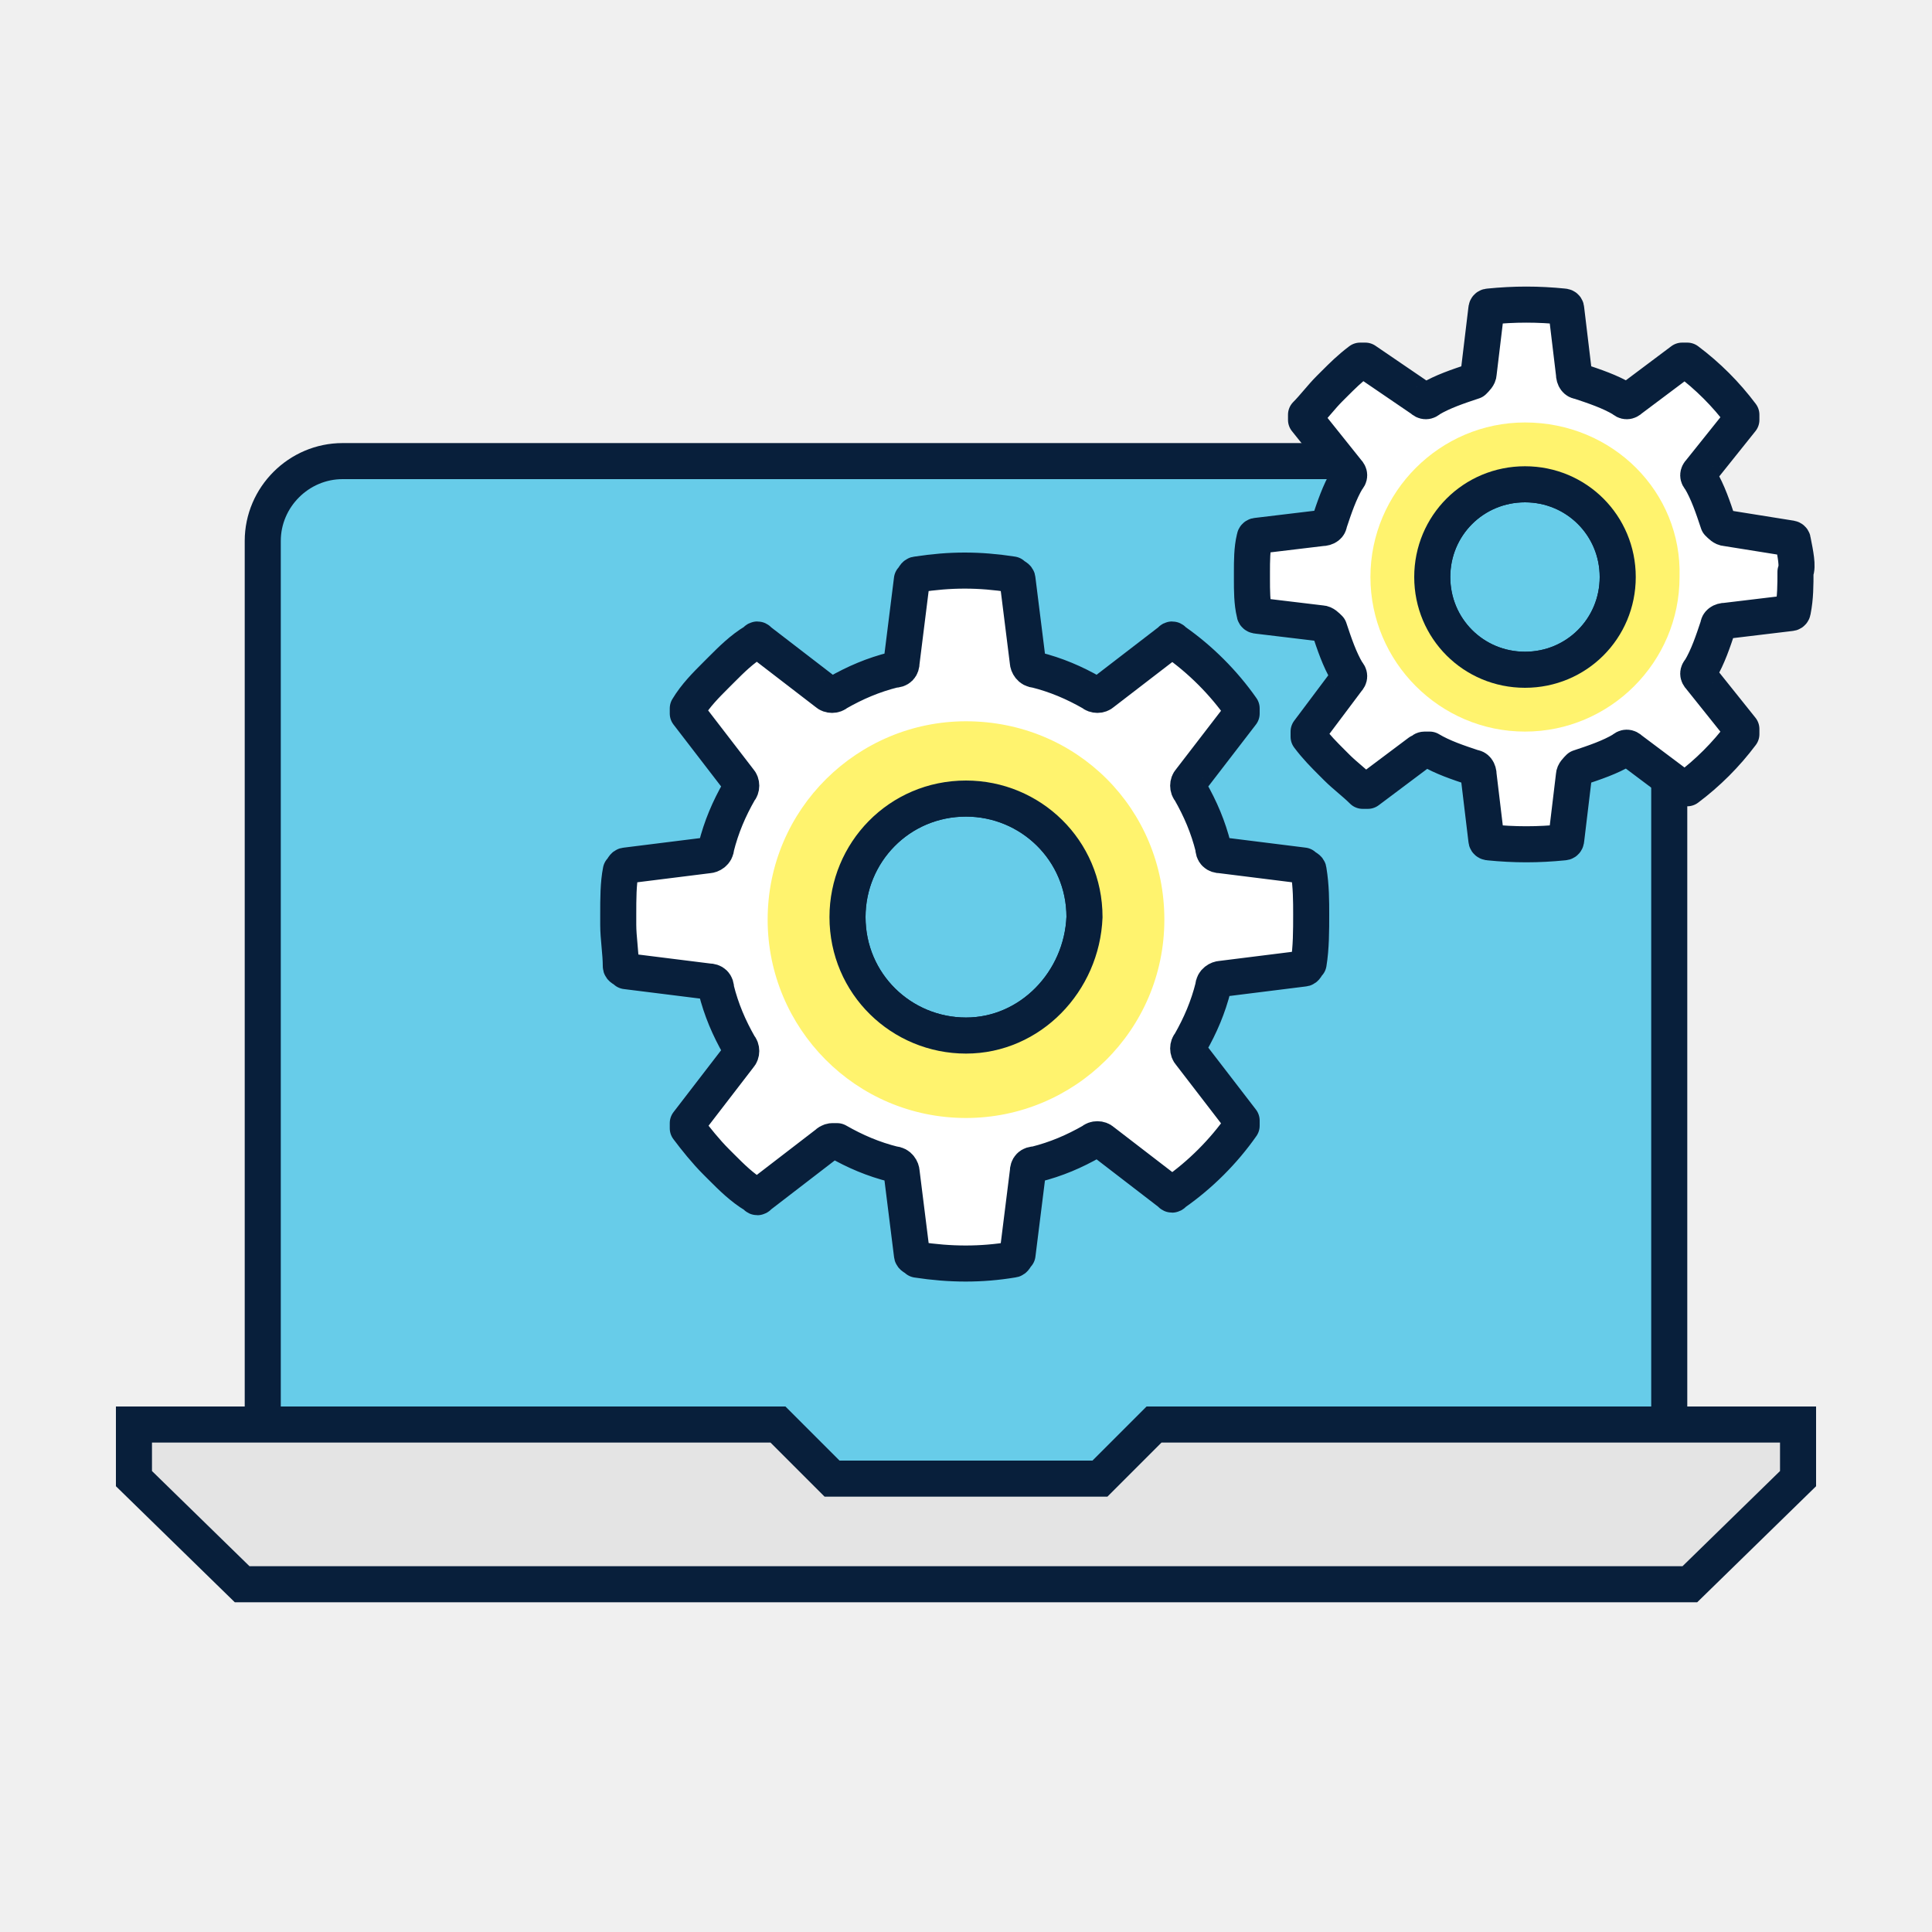
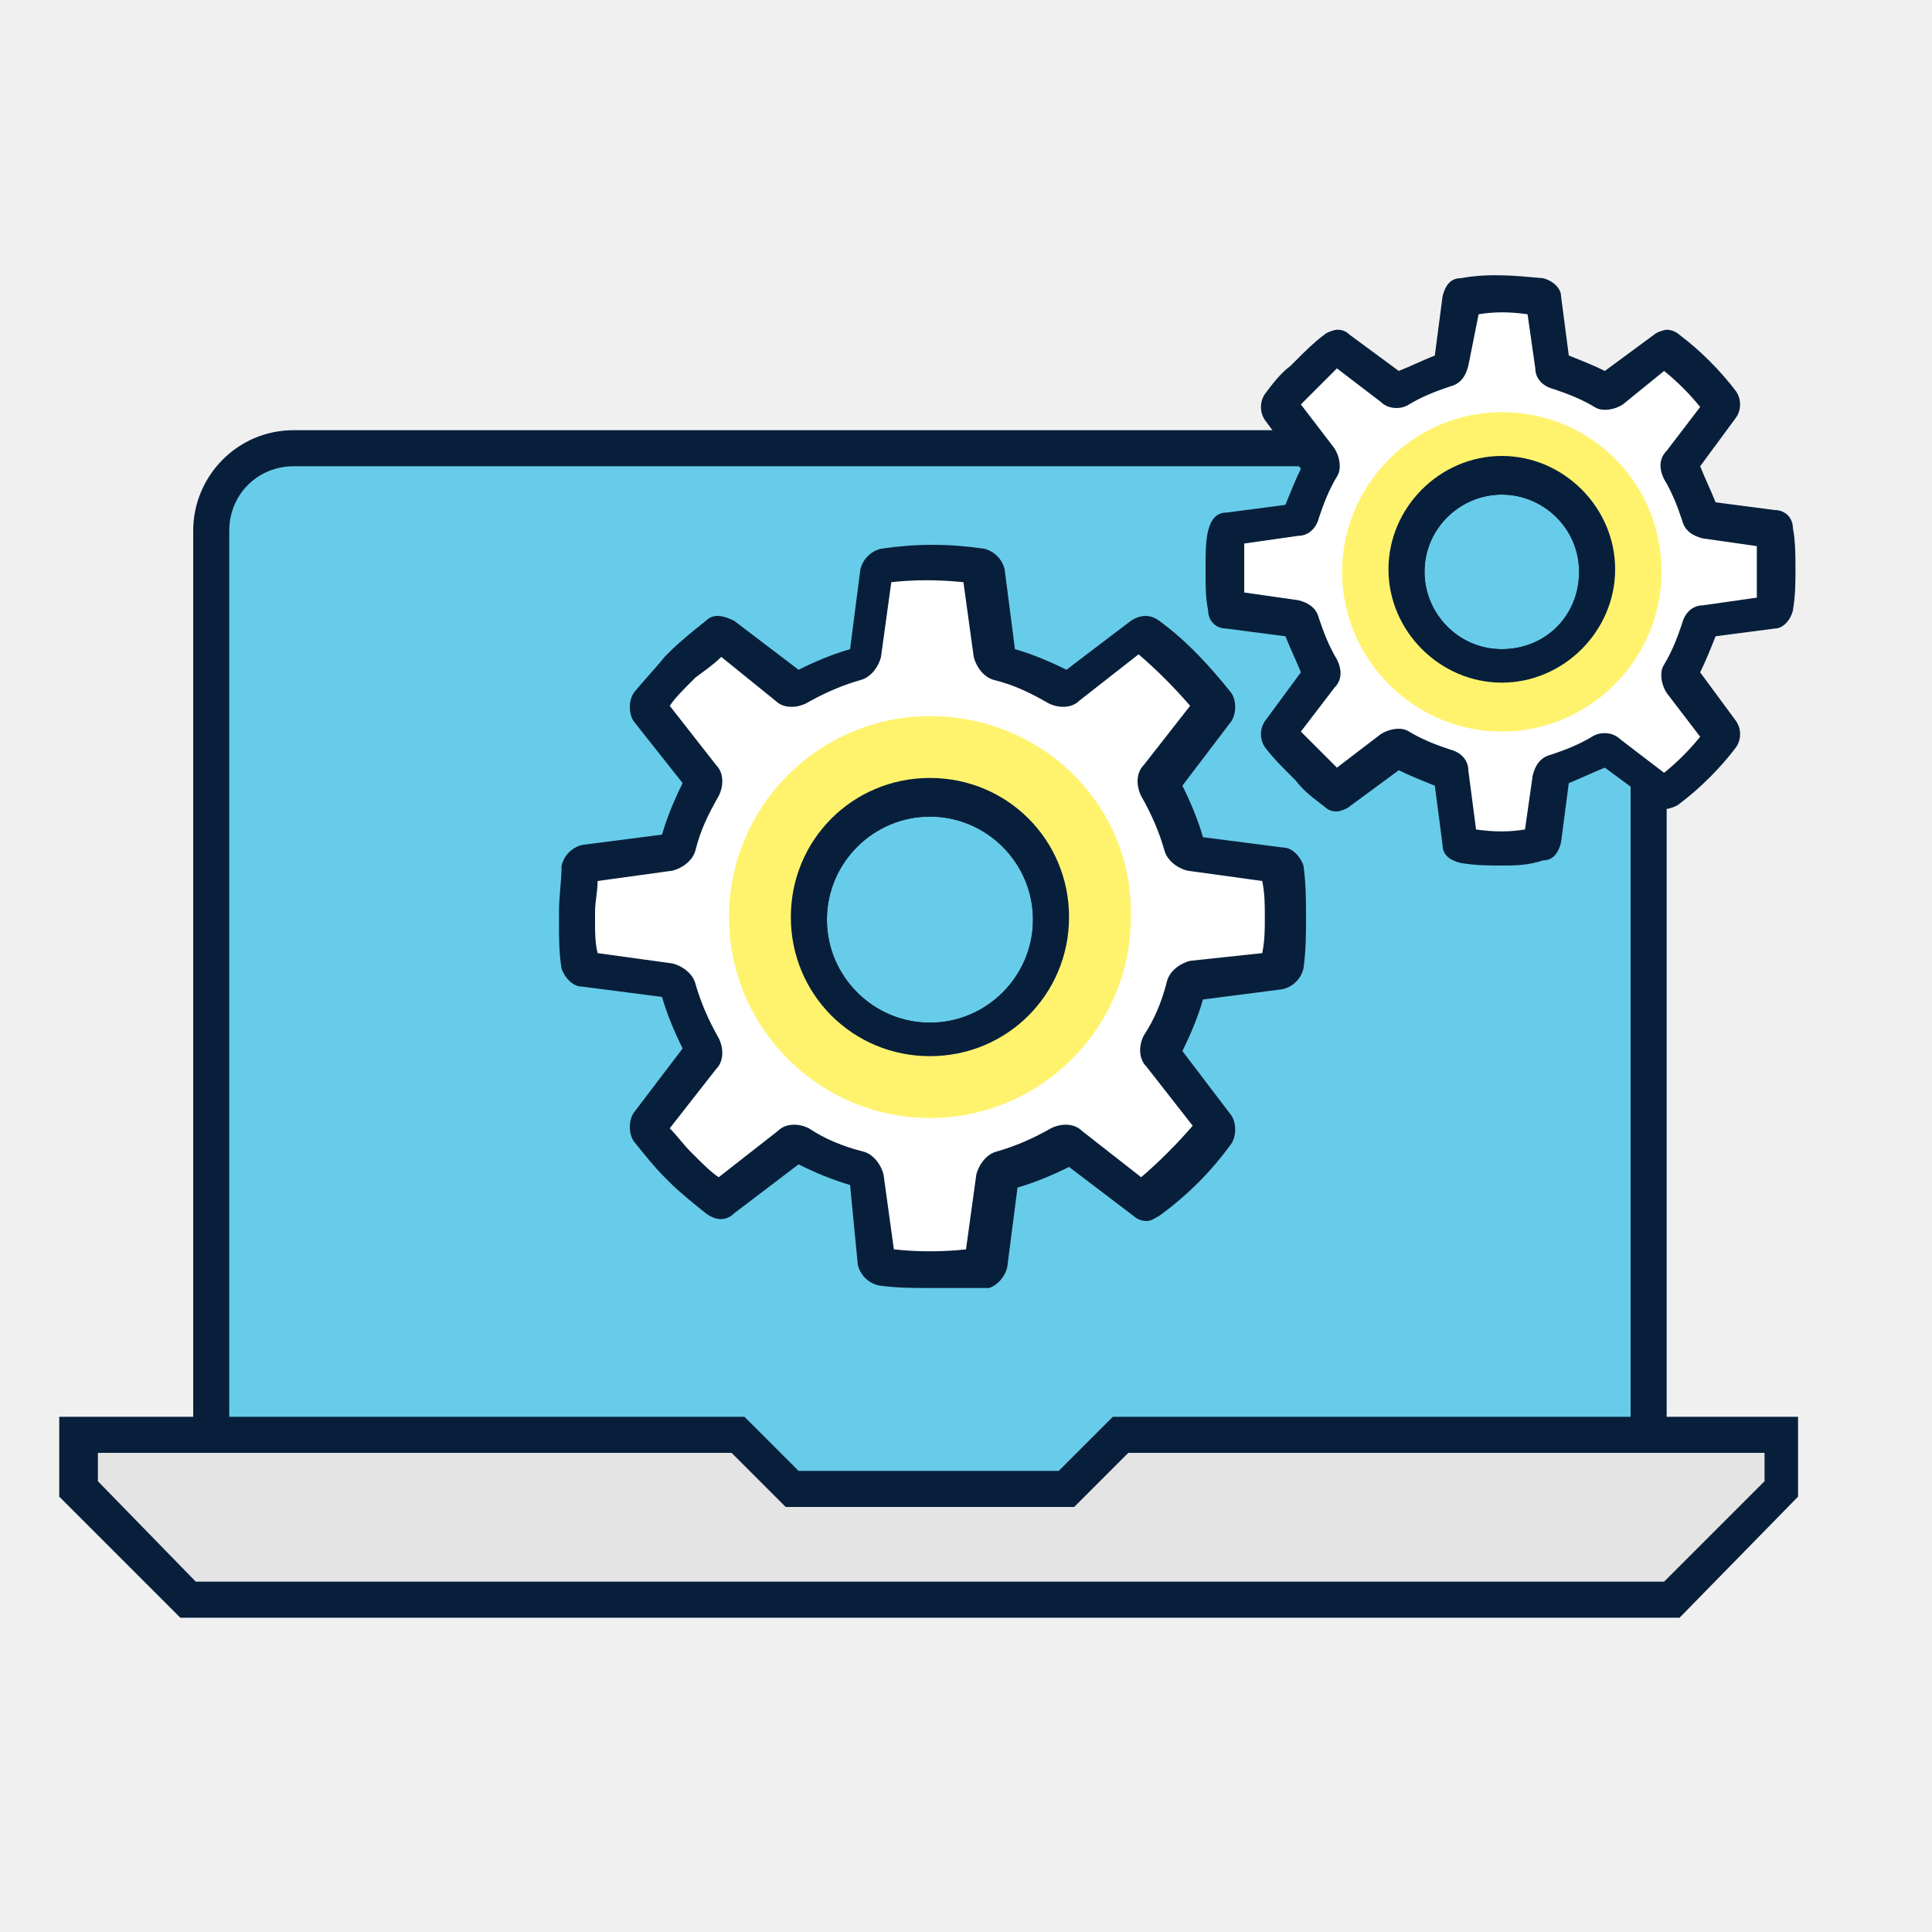
<svg xmlns="http://www.w3.org/2000/svg" version="1.1" id="Layer_1" x="0px" y="0px" viewBox="0 0 75 75" style="enable-background:new 0 0 75 75;" xml:space="preserve">
  <g>
    <g>
      <g>
-         <path style="fill:#67CCE9;stroke:#081F3B;stroke-width:1.4;stroke-linejoin:round;stroke-miterlimit:10;" d="M61.7,17.9H13.3     c-1.7,0-3.1,1.4-3.1,3.1v34.4h19.7l1.7,3.4h11.8l1.4-3.4h20V21C64.8,19.3,63.4,17.9,61.7,17.9z" />
-         <polygon style="fill:#E4E4E4;stroke:#081F3B;stroke-width:1.4;stroke-miterlimit:10;" points="65.6,61.5 9.4,61.5 5.2,57.4      5.2,55.3 30.2,55.3 32.3,57.4 42.7,57.4 44.8,55.3 69.8,55.3 69.8,57.4    " />
+         <g>
+           <path style="fill:#67CCE9;" d="M60.8,17.4H11.4c-1.8,0-3.2,1.4-3.2,3.2v35.2h20.1l1.7,3.5h12.1l1.5-3.5H64V20.6      C64,18.9,62.6,17.4,60.8,17.4z" />
+           <path style="fill:#081F3B;" d="M42.1,60H30c-0.3,0-0.5-0.2-0.6-0.4l-1.5-3.1H8.2c-0.4,0-0.7-0.3-0.7-0.7V20.6      c0-2.1,1.7-3.9,3.9-3.9h49.4c2.1,0,3.9,1.7,3.9,3.9v35.2c0,0.4-0.3,0.7-0.7,0.7H44l-1.3,3C42.6,59.8,42.4,60,42.1,60z       M30.5,58.6h11.2l1.3-3c0.1-0.3,0.4-0.4,0.6-0.4h19.7V20.6c0-1.4-1.1-2.5-2.5-2.5H11.4c-1.4,0-2.5,1.1-2.5,2.5v34.5h19.4      c0.3,0,0.5,0.2,0.6,0.4L30.5,58.6z" />
+         </g>
+         <g>
+           <polygon style="fill:#E4E4E4;" points="64.9,62.1 7.3,62.1 3.1,57.8 3.1,55.7 28.6,55.7 30.8,57.8 41.4,57.8 43.6,55.7       69.1,55.7 69.1,57.8     " />
+           <path style="fill:#081F3B;" d="M65.2,62.8H7l-4.7-4.7V55h26.6l2.1,2.1h10.1l2.1-2.1h26.6v3.1L65.2,62.8z M7.6,61.4h57l3.9-3.9      v-1.1H43.8l-2.1,2.1H30.5l-2.1-2.1H3.8v1.1L7.6,61.4z" />
+         </g>
      </g>
      <g>
-         <path style="fill:#FFFFFF;stroke:#081F3B;stroke-width:1.4;stroke-linejoin:round;stroke-miterlimit:10;" d="M50.8,33.8     c0-0.1-0.1-0.1-0.2-0.2l-3.2-0.4c-0.2,0-0.3-0.1-0.3-0.3c-0.2-0.8-0.5-1.5-0.9-2.2c-0.1-0.1-0.1-0.3,0-0.4l2-2.6     c0-0.1,0-0.2,0-0.2c-0.7-1-1.6-1.9-2.6-2.6c-0.1-0.1-0.1-0.1-0.2,0l-2.6,2c-0.1,0.1-0.3,0.1-0.4,0c-0.7-0.4-1.4-0.7-2.2-0.9     c-0.2,0-0.3-0.2-0.3-0.3l-0.4-3.2c0-0.1-0.1-0.1-0.2-0.2c-1.3-0.2-2.4-0.2-3.7,0c-0.1,0-0.1,0.1-0.2,0.2l-0.4,3.2     c0,0.2-0.1,0.3-0.3,0.3c-0.8,0.2-1.5,0.5-2.2,0.9c-0.1,0.1-0.3,0.1-0.4,0l-2.6-2c-0.1-0.1-0.1-0.1-0.2,0     c-0.5,0.3-0.9,0.7-1.3,1.1l-0.2,0.2c-0.4,0.4-0.8,0.8-1.1,1.3c0,0.1,0,0.2,0,0.2l2,2.6c0.1,0.1,0.1,0.3,0,0.4     c-0.4,0.7-0.7,1.4-0.9,2.2c0,0.2-0.2,0.3-0.3,0.3l-3.2,0.4c-0.1,0-0.1,0.1-0.2,0.2c-0.1,0.5-0.1,1.1-0.1,1.7v0.4     c0,0.5,0.1,1.1,0.1,1.6c0,0.1,0.1,0.1,0.2,0.2l3.2,0.4c0.2,0,0.3,0.1,0.3,0.3c0.2,0.8,0.5,1.5,0.9,2.2c0.1,0.1,0.1,0.3,0,0.4     l-2,2.6c0,0.1,0,0.1,0,0.2c0.3,0.4,0.7,0.9,1.1,1.3l0.2,0.2c0.4,0.4,0.8,0.8,1.3,1.1c0.1,0.1,0.1,0.1,0.2,0l2.6-2     c0.1-0.1,0.2-0.1,0.2-0.1c0.1,0,0.1,0,0.2,0c0.7,0.4,1.4,0.7,2.2,0.9c0.2,0,0.3,0.2,0.3,0.3l0.4,3.2c0,0.1,0.1,0.1,0.2,0.2     c1.3,0.2,2.5,0.2,3.7,0c0.1,0,0.1-0.1,0.2-0.2l0.4-3.2c0-0.2,0.1-0.3,0.3-0.3c0.8-0.2,1.5-0.5,2.2-0.9c0.1-0.1,0.3-0.1,0.4,0     l2.6,2c0.1,0.1,0.1,0.1,0.2,0c1-0.7,1.9-1.6,2.6-2.6c0-0.1,0-0.2,0-0.2l-2-2.6c-0.1-0.1-0.1-0.3,0-0.4c0.4-0.7,0.7-1.4,0.9-2.2     c0-0.2,0.2-0.3,0.3-0.3l3.2-0.4c0.1,0,0.1-0.1,0.2-0.2c0.1-0.6,0.1-1.3,0.1-1.9C50.9,35,50.9,34.4,50.8,33.8z M37.5,40.2     c-2.5,0-4.6-2-4.6-4.6c0-2.5,2-4.6,4.6-4.6c2.5,0,4.6,2,4.6,4.6C42,38.1,40,40.2,37.5,40.2z" />
-         <path style="fill:#FFF36E;" d="M37.5,28c-4.2,0-7.7,3.4-7.7,7.7c0,4.2,3.4,7.7,7.7,7.7c4.2,0,7.7-3.4,7.7-7.7     C45.2,31.4,41.8,28,37.5,28z M37.5,40.2c-2.5,0-4.6-2-4.6-4.6c0-2.5,2-4.6,4.6-4.6c2.5,0,4.6,2,4.6,4.6     C42,38.1,40,40.2,37.5,40.2z" />
-         <path style="fill:none;stroke:#081F3B;stroke-width:1.4;stroke-linejoin:round;stroke-miterlimit:10;" d="M37.5,40.2     c-2.5,0-4.6-2-4.6-4.6c0-2.5,2-4.6,4.6-4.6c2.5,0,4.6,2,4.6,4.6C42,38.1,40,40.2,37.5,40.2z" />
+         <g>
+           <path style="fill:#FFFFFF;" d="M49.7,33.7c0-0.1-0.1-0.1-0.2-0.2l-3.3-0.4c-0.2,0-0.3-0.1-0.3-0.3c-0.2-0.8-0.5-1.5-0.9-2.2      c-0.1-0.1-0.1-0.3,0-0.4l2-2.6c0-0.1,0-0.2,0-0.2c-0.8-1-1.7-1.9-2.7-2.7c-0.1-0.1-0.1-0.1-0.2,0l-2.6,2c-0.1,0.1-0.3,0.1-0.4,0      c-0.7-0.4-1.4-0.7-2.2-0.9c-0.2,0-0.3-0.2-0.3-0.3l-0.4-3.3c0-0.1-0.1-0.1-0.2-0.2c-1.3-0.2-2.5-0.2-3.8,0      c-0.1,0-0.1,0.1-0.2,0.2l-0.4,3.3c0,0.2-0.1,0.3-0.3,0.3c-0.8,0.2-1.5,0.5-2.2,0.9c-0.1,0.1-0.3,0.1-0.4,0l-2.6-2      c-0.1-0.1-0.1-0.1-0.2,0c-0.5,0.3-0.9,0.7-1.3,1.1L26.3,26c-0.4,0.4-0.8,0.9-1.1,1.3c0,0.1,0,0.2,0,0.2l2,2.6      c0.1,0.1,0.1,0.3,0,0.4c-0.4,0.7-0.7,1.4-0.9,2.2c0,0.2-0.2,0.3-0.3,0.3l-3.3,0.4c-0.1,0-0.1,0.1-0.2,0.2      c-0.1,0.6-0.1,1.1-0.1,1.7v0.4c0,0.6,0.1,1.1,0.1,1.7c0,0.1,0.1,0.1,0.2,0.2l3.3,0.4c0.2,0,0.3,0.1,0.3,0.3      c0.2,0.8,0.5,1.5,0.9,2.2c0.1,0.1,0.1,0.3,0,0.4l-2,2.6c0,0.1,0,0.2,0,0.2c0.3,0.5,0.7,0.9,1.1,1.3l0.2,0.2      c0.4,0.4,0.9,0.8,1.3,1.1c0.1,0.1,0.1,0.1,0.2,0l2.6-2c0.1-0.1,0.2-0.1,0.2-0.1c0.1,0,0.1,0,0.2,0.1c0.7,0.4,1.4,0.7,2.2,0.9      c0.2,0,0.3,0.2,0.3,0.3l0.4,3.3c0,0.1,0.1,0.1,0.2,0.2c1.3,0.2,2.5,0.2,3.8,0c0.1,0,0.1-0.1,0.2-0.2l0.4-3.3      c0-0.2,0.1-0.3,0.3-0.3c0.8-0.2,1.5-0.5,2.2-0.9c0.1-0.1,0.3-0.1,0.4,0l2.6,2c0.1,0.1,0.1,0.1,0.2,0c1-0.8,1.9-1.7,2.7-2.7      c0-0.1,0-0.2,0-0.2L45,41c-0.1-0.1-0.1-0.3,0-0.4c0.4-0.7,0.7-1.4,0.9-2.2c0-0.2,0.2-0.3,0.3-0.3l3.3-0.4c0.1,0,0.1-0.1,0.2-0.2      c0.1-0.6,0.1-1.3,0.1-1.9C49.8,35,49.8,34.4,49.7,33.7z M36.1,40.3c-2.6,0-4.7-2.1-4.7-4.7c0-2.6,2.1-4.7,4.7-4.7      c2.6,0,4.7,2.1,4.7,4.7C40.8,38.2,38.7,40.3,36.1,40.3z" />
+           <path style="fill:#081F3B;" d="M36.1,50c-0.7,0-1.3,0-2-0.1c-0.4-0.1-0.7-0.4-0.8-0.8L33,46c-0.7-0.2-1.4-0.5-2-0.8l-2.5,1.9      c-0.3,0.3-0.7,0.3-1.1,0c-0.5-0.4-1-0.8-1.4-1.2l-0.2-0.2c-0.4-0.4-0.8-0.9-1.2-1.4c-0.2-0.3-0.2-0.8,0-1.1l1.9-2.5      c-0.3-0.6-0.6-1.3-0.8-2l-3.1-0.4c-0.4,0-0.7-0.4-0.8-0.7c-0.1-0.6-0.1-1.2-0.1-1.8v-0.4c0-0.6,0.1-1.2,0.1-1.8      c0.1-0.4,0.4-0.7,0.8-0.8l3.1-0.4c0.2-0.7,0.5-1.4,0.8-2L24.6,28c-0.2-0.3-0.2-0.8,0-1.1c0.4-0.5,0.8-0.9,1.2-1.4l0.2-0.2      c0.4-0.4,0.9-0.8,1.4-1.2c0.3-0.3,0.7-0.2,1.1,0L31,26c0.6-0.3,1.3-0.6,2-0.8l0.4-3.1c0.1-0.4,0.4-0.7,0.8-0.8      c1.4-0.2,2.6-0.2,4,0c0.4,0.1,0.7,0.4,0.8,0.8l0.4,3.1c0.7,0.2,1.4,0.5,2,0.8l2.5-1.9c0.3-0.2,0.7-0.3,1.1,0      c1.1,0.8,2,1.8,2.8,2.8c0.2,0.3,0.2,0.8,0,1.1l-1.9,2.5c0.3,0.6,0.6,1.3,0.8,2l3.1,0.4c0.4,0,0.7,0.4,0.8,0.7      c0.1,0.7,0.1,1.4,0.1,2c0,0.6,0,1.3-0.1,2c-0.1,0.4-0.4,0.7-0.8,0.8l-3.1,0.4c-0.2,0.7-0.5,1.4-0.8,2l1.9,2.5      c0.2,0.3,0.2,0.8,0,1.1c-0.8,1.1-1.7,2-2.8,2.8c-0.2,0.1-0.3,0.2-0.5,0.2l0,0c-0.2,0-0.4-0.1-0.5-0.2l-2.5-1.9      c-0.6,0.3-1.3,0.6-2,0.8l-0.4,3.1c-0.1,0.4-0.4,0.7-0.7,0.8C37.4,50,36.8,50,36.1,50z M34.7,48.5c0.9,0.1,1.9,0.1,2.8,0l0.4-2.9      c0.1-0.4,0.4-0.8,0.8-0.9c0.7-0.2,1.4-0.5,2.1-0.9c0.4-0.2,0.9-0.2,1.2,0.1l2.3,1.8c0.7-0.6,1.4-1.3,2-2l-1.8-2.3      c-0.3-0.3-0.3-0.8-0.1-1.2c0.4-0.6,0.7-1.3,0.9-2.1c0.1-0.4,0.5-0.7,0.9-0.8L49,37c0.1-0.5,0.1-0.9,0.1-1.4c0-0.5,0-0.9-0.1-1.4      l-2.9-0.4c-0.4-0.1-0.8-0.4-0.9-0.8c-0.2-0.7-0.5-1.4-0.9-2.1c-0.2-0.4-0.2-0.9,0.1-1.2l1.8-2.3c-0.6-0.7-1.3-1.4-2-2l-2.3,1.8      c-0.3,0.3-0.8,0.3-1.2,0.1c-0.7-0.4-1.3-0.7-2.1-0.9c-0.4-0.1-0.7-0.5-0.8-0.9l-0.4-2.9c-1-0.1-1.9-0.1-2.8,0l-0.4,2.9      c-0.1,0.4-0.4,0.8-0.8,0.9c-0.7,0.2-1.4,0.5-2.1,0.9c-0.4,0.2-0.9,0.2-1.2-0.1L28,25.5c-0.3,0.3-0.6,0.5-1,0.8l-0.2,0.2      c-0.3,0.3-0.6,0.6-0.8,0.9l1.8,2.3c0.3,0.3,0.3,0.8,0.1,1.2c-0.4,0.7-0.7,1.3-0.9,2.1c-0.1,0.4-0.5,0.7-0.9,0.8l-2.9,0.4      c0,0.4-0.1,0.8-0.1,1.2v0.4c0,0.4,0,0.8,0.1,1.2l2.9,0.4c0.4,0.1,0.8,0.4,0.9,0.8c0.2,0.7,0.5,1.4,0.9,2.1      c0.2,0.4,0.2,0.9-0.1,1.2L26,43.8c0.3,0.3,0.5,0.6,0.8,0.9l0.2,0.2c0.3,0.3,0.6,0.6,0.9,0.8l2.3-1.8c0.3-0.3,0.8-0.3,1.2-0.1      c0.6,0.4,1.3,0.7,2.1,0.9c0.4,0.1,0.7,0.5,0.8,0.9L34.7,48.5z M36.1,41c-3,0-5.4-2.4-5.4-5.4s2.4-5.4,5.4-5.4s5.4,2.4,5.4,5.4      S39.1,41,36.1,41z M36.1,31.7c-2.2,0-4,1.8-4,4s1.8,4,4,4c2.2,0,4-1.8,4-4S38.3,31.7,36.1,31.7z" />
+         </g>
+         <g>
+           <path style="fill:#FFF36E;" d="M36.1,27.8c-4.3,0-7.8,3.5-7.8,7.8c0,4.3,3.5,7.8,7.8,7.8c4.3,0,7.8-3.5,7.8-7.8      C44,31.3,40.5,27.8,36.1,27.8z M36.1,40.3c-2.6,0-4.7-2.1-4.7-4.7c0-2.6,2.1-4.7,4.7-4.7c2.6,0,4.7,2.1,4.7,4.7      C40.8,38.2,38.7,40.3,36.1,40.3z" />
+         </g>
+         <g>
+           <path style="fill:#081F3B;" d="M36.1,41c-3,0-5.4-2.4-5.4-5.4s2.4-5.4,5.4-5.4s5.4,2.4,5.4,5.4S39.1,41,36.1,41z M36.1,31.7      c-2.2,0-4,1.8-4,4s1.8,4,4,4c2.2,0,4-1.8,4-4S38.3,31.7,36.1,31.7z" />
+         </g>
      </g>
      <g>
-         <path style="fill:#FFFFFF;stroke:#081F3B;stroke-width:1.4;stroke-linejoin:round;stroke-miterlimit:10;" d="M69.6,21     c0-0.1-0.1-0.1-0.1-0.1L67,20.5c-0.1,0-0.2-0.1-0.3-0.2c-0.2-0.6-0.4-1.2-0.7-1.7c-0.1-0.1-0.1-0.2,0-0.3l1.6-2c0,0,0-0.1,0-0.2     c-0.6-0.8-1.3-1.5-2.1-2.1c-0.1,0-0.1,0-0.2,0l-2,1.5c-0.1,0.1-0.2,0.1-0.3,0c-0.5-0.3-1.1-0.5-1.7-0.7c-0.1,0-0.2-0.1-0.2-0.3     l-0.3-2.5c0-0.1-0.1-0.1-0.1-0.1c-1-0.1-1.9-0.1-2.9,0c-0.1,0-0.1,0.1-0.1,0.1l-0.3,2.5c0,0.1-0.1,0.2-0.2,0.3     c-0.6,0.2-1.2,0.4-1.7,0.7c-0.1,0.1-0.2,0.1-0.3,0L53,14c-0.1,0-0.1,0-0.2,0c-0.4,0.3-0.7,0.6-1,0.9l-0.2,0.2     c-0.3,0.3-0.6,0.7-0.9,1c0,0,0,0.1,0,0.2l1.6,2c0.1,0.1,0.1,0.2,0,0.3c-0.3,0.5-0.5,1.1-0.7,1.7c0,0.1-0.1,0.2-0.3,0.2l-2.5,0.3     c-0.1,0-0.1,0.1-0.1,0.1c-0.1,0.4-0.1,0.9-0.1,1.3v0.3c0,0.4,0,0.9,0.1,1.3c0,0.1,0.1,0.1,0.1,0.1l2.5,0.3c0.1,0,0.2,0.1,0.3,0.2     c0.2,0.6,0.4,1.2,0.7,1.7c0.1,0.1,0.1,0.2,0,0.3l-1.5,2c0,0,0,0.1,0,0.2c0.3,0.4,0.6,0.7,0.9,1l0.2,0.2c0.3,0.3,0.7,0.6,1,0.9     c0.1,0,0.1,0,0.2,0l2-1.5c0.1,0,0.1-0.1,0.2-0.1c0.1,0,0.1,0,0.2,0c0.5,0.3,1.1,0.5,1.7,0.7c0.1,0,0.2,0.1,0.2,0.3l0.3,2.5     c0,0.1,0.1,0.1,0.1,0.1c1,0.1,1.9,0.1,2.9,0c0.1,0,0.1-0.1,0.1-0.1l0.3-2.5c0-0.1,0.1-0.2,0.2-0.3c0.6-0.2,1.2-0.4,1.7-0.7     c0.1-0.1,0.2-0.1,0.3,0l2,1.5c0.1,0,0.1,0,0.2,0c0.8-0.6,1.5-1.3,2.1-2.1c0,0,0-0.1,0-0.2l-1.6-2c-0.1-0.1-0.1-0.2,0-0.3     c0.3-0.5,0.5-1.1,0.7-1.7c0-0.1,0.1-0.2,0.3-0.2l2.5-0.3c0.1,0,0.1-0.1,0.1-0.1c0.1-0.5,0.1-1,0.1-1.5C69.8,22,69.7,21.5,69.6,21     z M59.2,26c-2,0-3.6-1.6-3.6-3.6c0-2,1.6-3.6,3.6-3.6c2,0,3.6,1.6,3.6,3.6C62.8,24.4,61.2,26,59.2,26z" />
-         <path style="fill:#FFF36E;" d="M59.2,16.4c-3.3,0-6,2.7-6,6c0,3.3,2.7,6,6,6c3.3,0,6-2.7,6-6C65.3,19.1,62.6,16.4,59.2,16.4z      M59.2,26c-2,0-3.6-1.6-3.6-3.6c0-2,1.6-3.6,3.6-3.6c2,0,3.6,1.6,3.6,3.6C62.8,24.4,61.2,26,59.2,26z" />
-         <path style="fill:none;stroke:#081F3B;stroke-width:1.4;stroke-linejoin:round;stroke-miterlimit:10;" d="M59.2,26     c-2,0-3.6-1.6-3.6-3.6c0-2,1.6-3.6,3.6-3.6c2,0,3.6,1.6,3.6,3.6C62.8,24.4,61.2,26,59.2,26z" />
+         <g>
+           <path style="fill:#FFFFFF;" d="M69,20.6c0-0.1-0.1-0.1-0.1-0.1l-2.6-0.3c-0.1,0-0.2-0.1-0.3-0.2c-0.2-0.6-0.4-1.2-0.7-1.7      c-0.1-0.1-0.1-0.2,0-0.3l1.6-2.1c0-0.1,0-0.1,0-0.2c-0.6-0.8-1.3-1.5-2.1-2.1c-0.1,0-0.1,0-0.2,0l-2.1,1.6      c-0.1,0.1-0.2,0.1-0.3,0c-0.6-0.3-1.1-0.6-1.7-0.7c-0.1,0-0.2-0.1-0.2-0.3l-0.3-2.6c0-0.1-0.1-0.1-0.1-0.1c-1-0.1-2-0.1-3,0      c-0.1,0-0.1,0.1-0.1,0.1l-0.3,2.6c0,0.1-0.1,0.2-0.2,0.3c-0.6,0.2-1.2,0.4-1.7,0.7c-0.1,0.1-0.2,0.1-0.3,0L52,13.5      c-0.1,0-0.1,0-0.2,0c-0.4,0.3-0.7,0.6-1,0.9l-0.2,0.2c-0.3,0.3-0.6,0.7-0.9,1c0,0.1,0,0.1,0,0.2l1.6,2.1c0.1,0.1,0.1,0.2,0,0.3      c-0.3,0.6-0.6,1.1-0.7,1.7c0,0.1-0.1,0.2-0.3,0.2l-2.6,0.3c-0.1,0-0.1,0.1-0.1,0.1c-0.1,0.4-0.1,0.9-0.1,1.3v0.3      c0,0.4,0,0.9,0.1,1.3c0,0.1,0.1,0.1,0.1,0.1l2.6,0.3c0.1,0,0.2,0.1,0.3,0.2c0.2,0.6,0.4,1.2,0.7,1.7c0.1,0.1,0.1,0.2,0,0.3      l-1.6,2.1c0,0.1,0,0.1,0,0.2c0.3,0.4,0.6,0.7,0.9,1l0.2,0.2c0.3,0.3,0.7,0.6,1,0.9c0.1,0,0.1,0,0.2,0l2.1-1.6      c0.1,0,0.1-0.1,0.2-0.1c0.1,0,0.1,0,0.2,0c0.6,0.3,1.1,0.6,1.7,0.7c0.1,0,0.2,0.1,0.2,0.3l0.3,2.6c0,0.1,0.1,0.1,0.1,0.1      c1,0.1,2,0.1,3,0c0.1,0,0.1-0.1,0.1-0.1l0.3-2.6c0-0.1,0.1-0.2,0.2-0.3c0.6-0.2,1.2-0.4,1.7-0.7c0.1-0.1,0.2-0.1,0.3,0l2.1,1.6      c0.1,0,0.1,0,0.2,0c0.8-0.6,1.5-1.3,2.1-2.1c0-0.1,0-0.1,0-0.2l-1.6-2.1c-0.1-0.1-0.1-0.2,0-0.3c0.3-0.5,0.6-1.1,0.7-1.7      c0-0.1,0.1-0.2,0.3-0.2l2.6-0.3c0.1,0,0.1-0.1,0.1-0.1c0.1-0.5,0.1-1,0.1-1.5C69.1,21.6,69,21.1,69,20.6z M58.3,25.8      c-2,0-3.7-1.6-3.7-3.7c0-2,1.6-3.7,3.7-3.7c2,0,3.7,1.6,3.7,3.7C62,24.1,60.3,25.8,58.3,25.8z" />
+           <path style="fill:#081F3B;" d="M58.3,33.6c-0.5,0-1,0-1.6-0.1c-0.4-0.1-0.7-0.3-0.7-0.7l-0.3-2.3c-0.5-0.2-1-0.4-1.4-0.6      l-1.9,1.4c-0.1,0.1-0.4,0.2-0.5,0.2c-0.1,0-0.3,0-0.5-0.2c-0.4-0.3-0.8-0.6-1.1-1l-0.2-0.2c-0.4-0.4-0.7-0.7-1-1.1      c-0.2-0.3-0.2-0.7,0-1l1.4-1.9c-0.2-0.5-0.4-0.9-0.6-1.4l-2.3-0.3c-0.4,0-0.7-0.3-0.7-0.7c-0.1-0.5-0.1-0.9-0.1-1.4V22      c0-0.5,0-1,0.1-1.4c0.1-0.4,0.3-0.7,0.7-0.7l2.3-0.3c0.2-0.5,0.4-1,0.6-1.4l-1.4-1.9c-0.2-0.3-0.2-0.7,0-1      c0.3-0.4,0.6-0.8,1-1.1l0.2-0.2c0.4-0.4,0.7-0.7,1.1-1c0.1-0.1,0.4-0.2,0.5-0.2c0.1,0,0.3,0,0.5,0.2l1.9,1.4      c0.5-0.2,0.9-0.4,1.4-0.6l0.3-2.3c0.1-0.4,0.3-0.7,0.7-0.7c1.1-0.2,2.1-0.1,3.2,0c0.4,0.1,0.7,0.4,0.7,0.7l0.3,2.3      c0.5,0.2,1,0.4,1.4,0.6l1.9-1.4c0.1-0.1,0.4-0.2,0.5-0.2c0.2,0,0.4,0.1,0.5,0.2c0.8,0.6,1.6,1.4,2.2,2.2c0.2,0.3,0.2,0.7,0,1      L66,18.1c0.2,0.5,0.4,0.9,0.6,1.4l2.3,0.3c0.4,0,0.7,0.3,0.7,0.7c0.1,0.5,0.1,1.1,0.1,1.6s0,1-0.1,1.6c-0.1,0.4-0.4,0.7-0.7,0.7      l-2.3,0.3c-0.2,0.5-0.4,1-0.6,1.4l1.4,1.9c0.2,0.3,0.2,0.7,0,1c-0.6,0.8-1.4,1.6-2.2,2.2c-0.1,0.1-0.4,0.2-0.5,0.2l0,0      c-0.1,0-0.3,0-0.5-0.2l-1.9-1.4c-0.5,0.2-0.9,0.4-1.4,0.6l-0.3,2.3c-0.1,0.4-0.3,0.7-0.7,0.7C59.3,33.6,58.8,33.6,58.3,33.6z       M57.3,32.2c0.7,0.1,1.3,0.1,1.9,0l0.3-2.1c0.1-0.4,0.3-0.7,0.7-0.8c0.6-0.2,1.1-0.4,1.6-0.7c0.3-0.2,0.8-0.2,1.1,0.1l1.7,1.3      c0.5-0.4,1-0.9,1.4-1.4l-1.3-1.7c-0.2-0.3-0.3-0.8-0.1-1.1c0.3-0.5,0.5-1,0.7-1.6c0.1-0.4,0.4-0.7,0.8-0.7l2.1-0.3      c0-0.3,0-0.7,0-1c0-0.3,0-0.6,0-1l-2.1-0.3c-0.4-0.1-0.7-0.3-0.8-0.7c-0.2-0.6-0.4-1.1-0.7-1.6c-0.2-0.4-0.2-0.8,0.1-1.1      l1.3-1.7c-0.4-0.5-0.9-1-1.4-1.4L63,15.7c-0.3,0.2-0.8,0.3-1.1,0.1c-0.5-0.3-1-0.5-1.6-0.7c-0.4-0.1-0.7-0.4-0.7-0.8l-0.3-2.1      c-0.7-0.1-1.3-0.1-1.9,0L57,14.2c-0.1,0.4-0.3,0.7-0.7,0.8c-0.6,0.2-1.1,0.4-1.6,0.7c-0.3,0.2-0.8,0.2-1.1-0.1l-1.7-1.3      c-0.2,0.2-0.4,0.4-0.6,0.6l-0.2,0.2c-0.2,0.2-0.4,0.4-0.6,0.6l1.3,1.7c0.2,0.3,0.3,0.8,0.1,1.1c-0.3,0.5-0.5,1-0.7,1.6      c-0.1,0.4-0.4,0.7-0.8,0.7l-2.1,0.3c0,0.3,0,0.6,0,0.8v0.3c0,0.3,0,0.5,0,0.8l2.1,0.3c0.4,0.1,0.7,0.3,0.8,0.7      c0.2,0.6,0.4,1.1,0.7,1.6c0.2,0.4,0.2,0.8-0.1,1.1l-1.3,1.7c0.2,0.2,0.4,0.4,0.6,0.6l0.2,0.2c0.2,0.2,0.4,0.4,0.6,0.6l1.7-1.3      c0.3-0.2,0.8-0.3,1.1-0.1c0.5,0.3,1,0.5,1.6,0.7c0.4,0.1,0.7,0.4,0.7,0.8L57.3,32.2z M58.3,26.5c-2.4,0-4.4-2-4.4-4.4      c0-2.4,2-4.4,4.4-4.4s4.4,2,4.4,4.4C62.7,24.5,60.7,26.5,58.3,26.5z M58.3,19.2c-1.6,0-3,1.3-3,3c0,1.6,1.3,3,3,3s3-1.3,3-3      C61.3,20.5,59.9,19.2,58.3,19.2z" />
+         </g>
+         <g>
+           <path style="fill:#FFF36E;" d="M58.3,16c-3.4,0-6.2,2.8-6.2,6.2c0,3.4,2.8,6.2,6.2,6.2c3.4,0,6.2-2.8,6.2-6.2      C64.5,18.7,61.7,16,58.3,16z M58.3,25.8c-2,0-3.7-1.6-3.7-3.7c0-2,1.6-3.7,3.7-3.7c2,0,3.7,1.6,3.7,3.7      C62,24.1,60.3,25.8,58.3,25.8z" />
+         </g>
+         <g>
+           <path style="fill:#081F3B;" d="M58.3,26.5c-2.4,0-4.4-2-4.4-4.4c0-2.4,2-4.4,4.4-4.4s4.4,2,4.4,4.4      C62.7,24.5,60.7,26.5,58.3,26.5z M58.3,19.2c-1.6,0-3,1.3-3,3c0,1.6,1.3,3,3,3s3-1.3,3-3C61.3,20.5,59.9,19.2,58.3,19.2z" />
+         </g>
      </g>
    </g>
  </g>
</svg>
